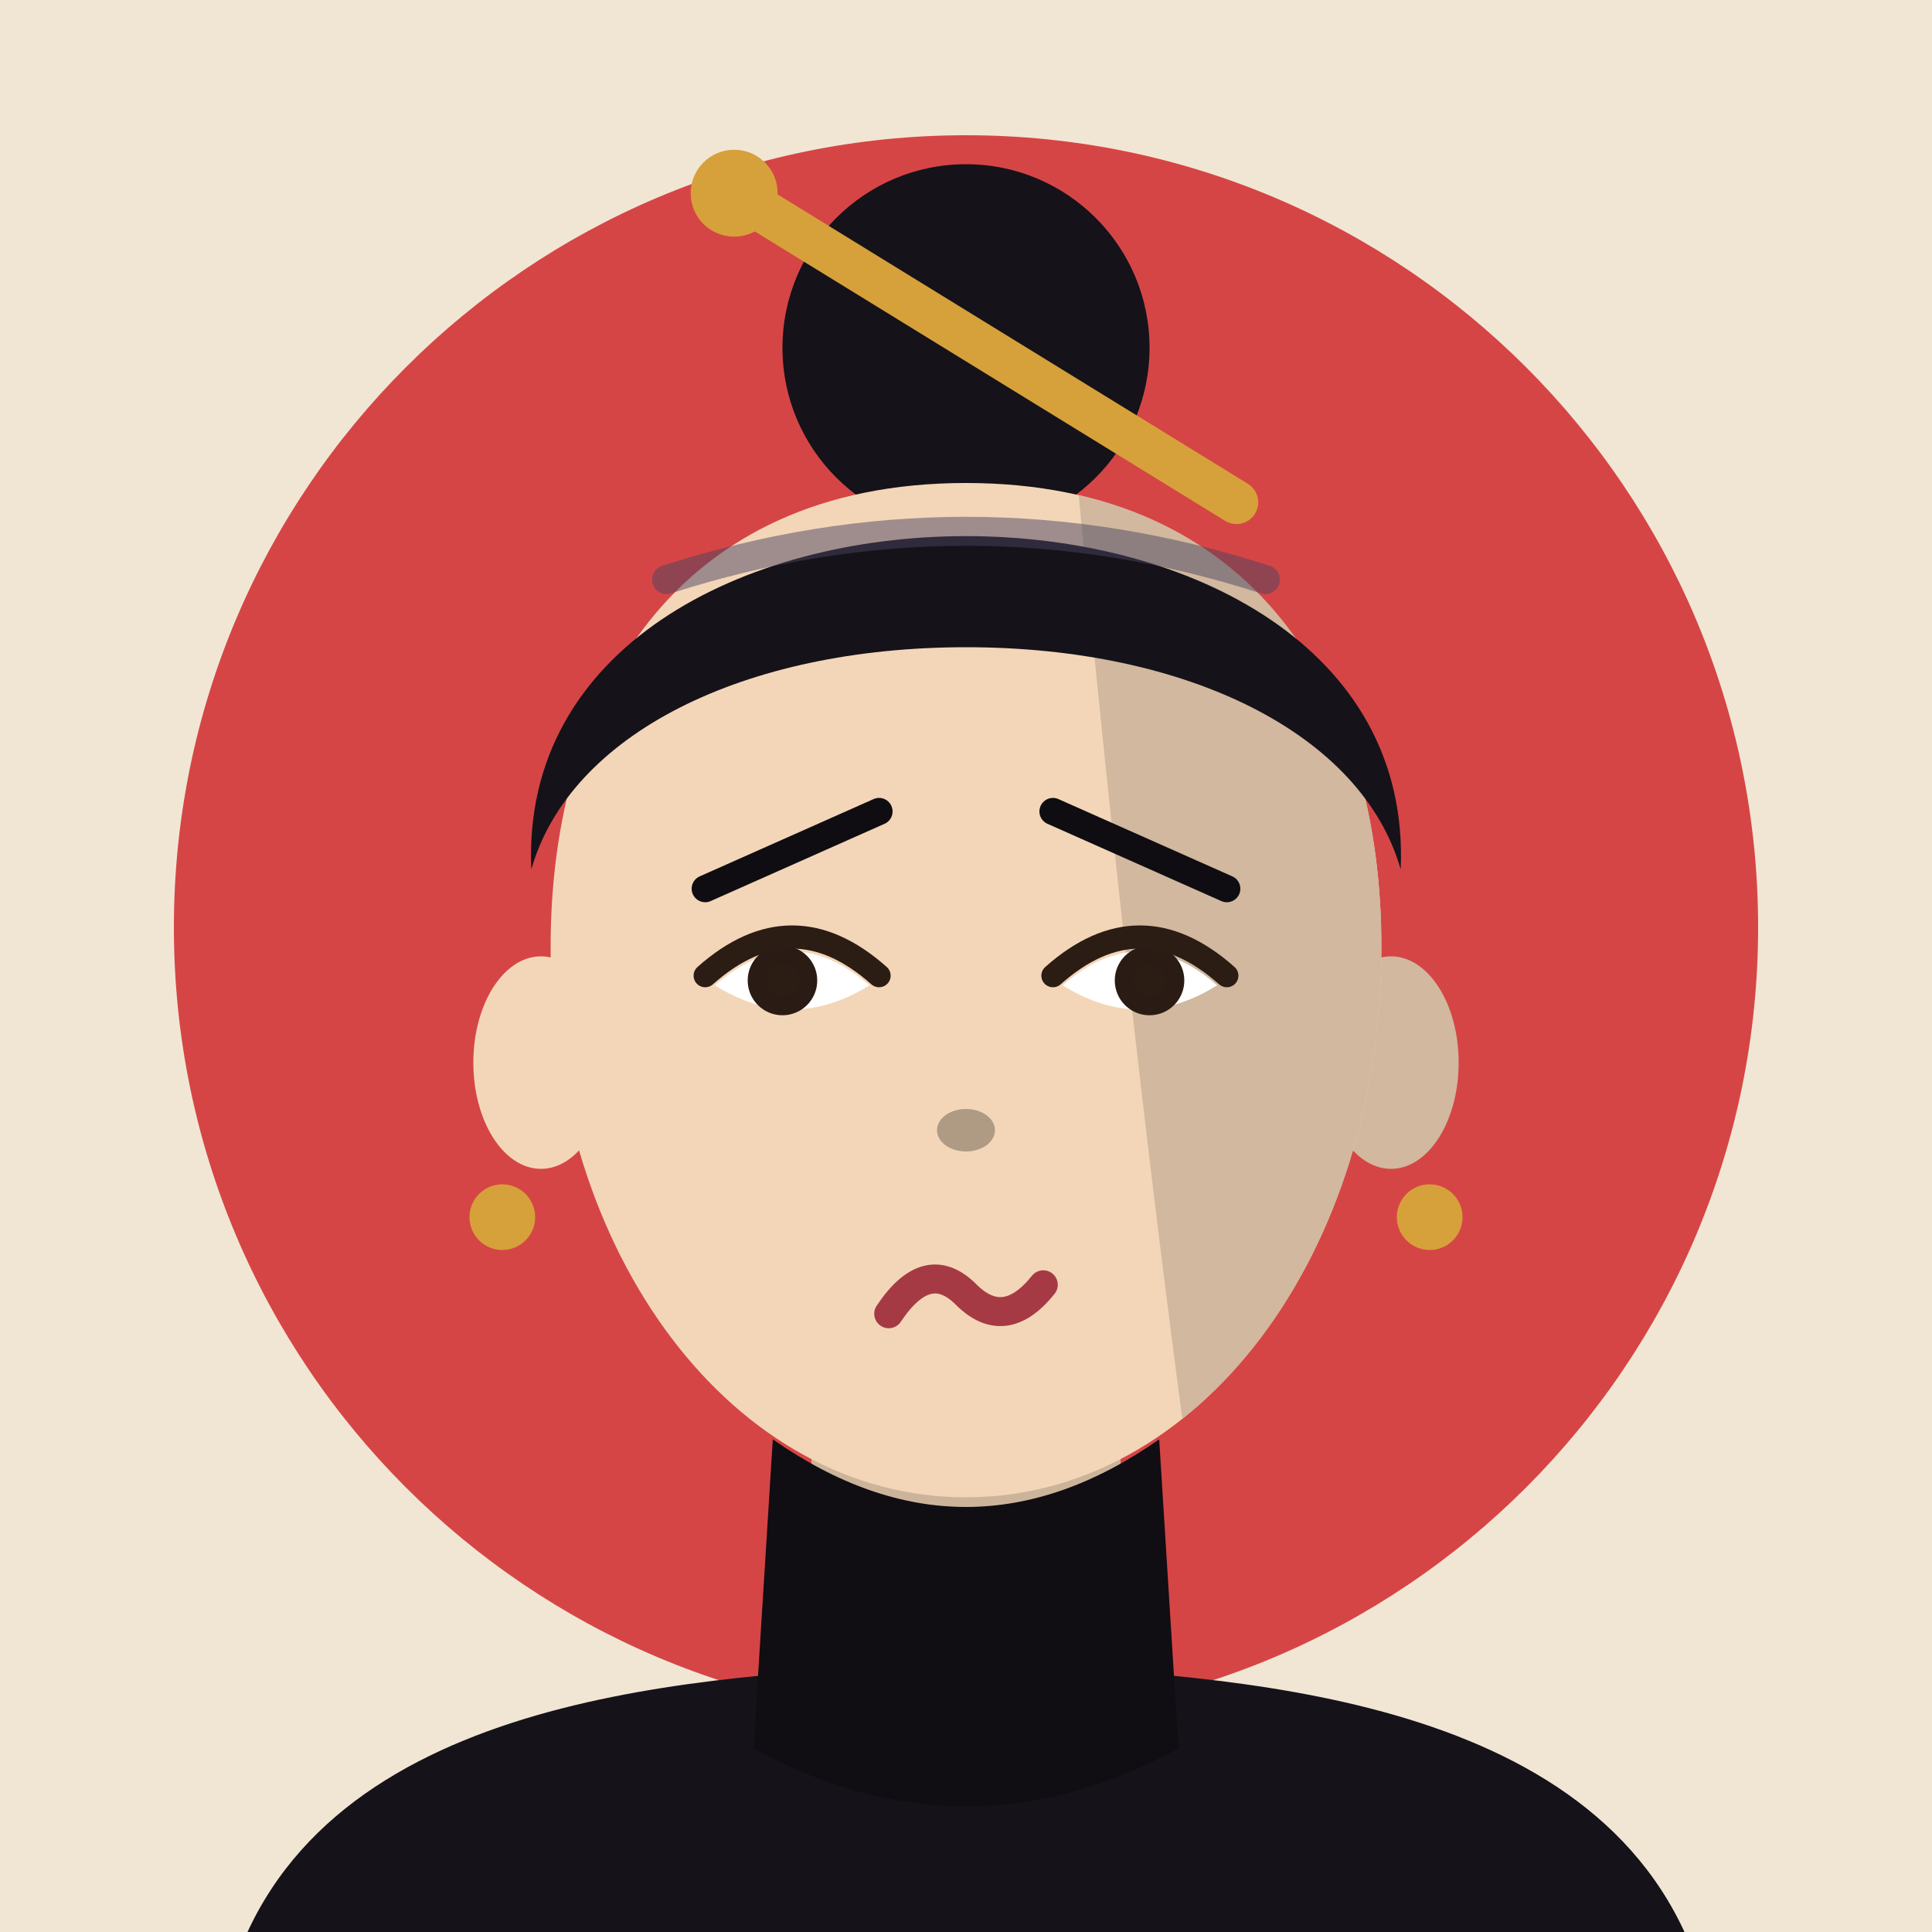
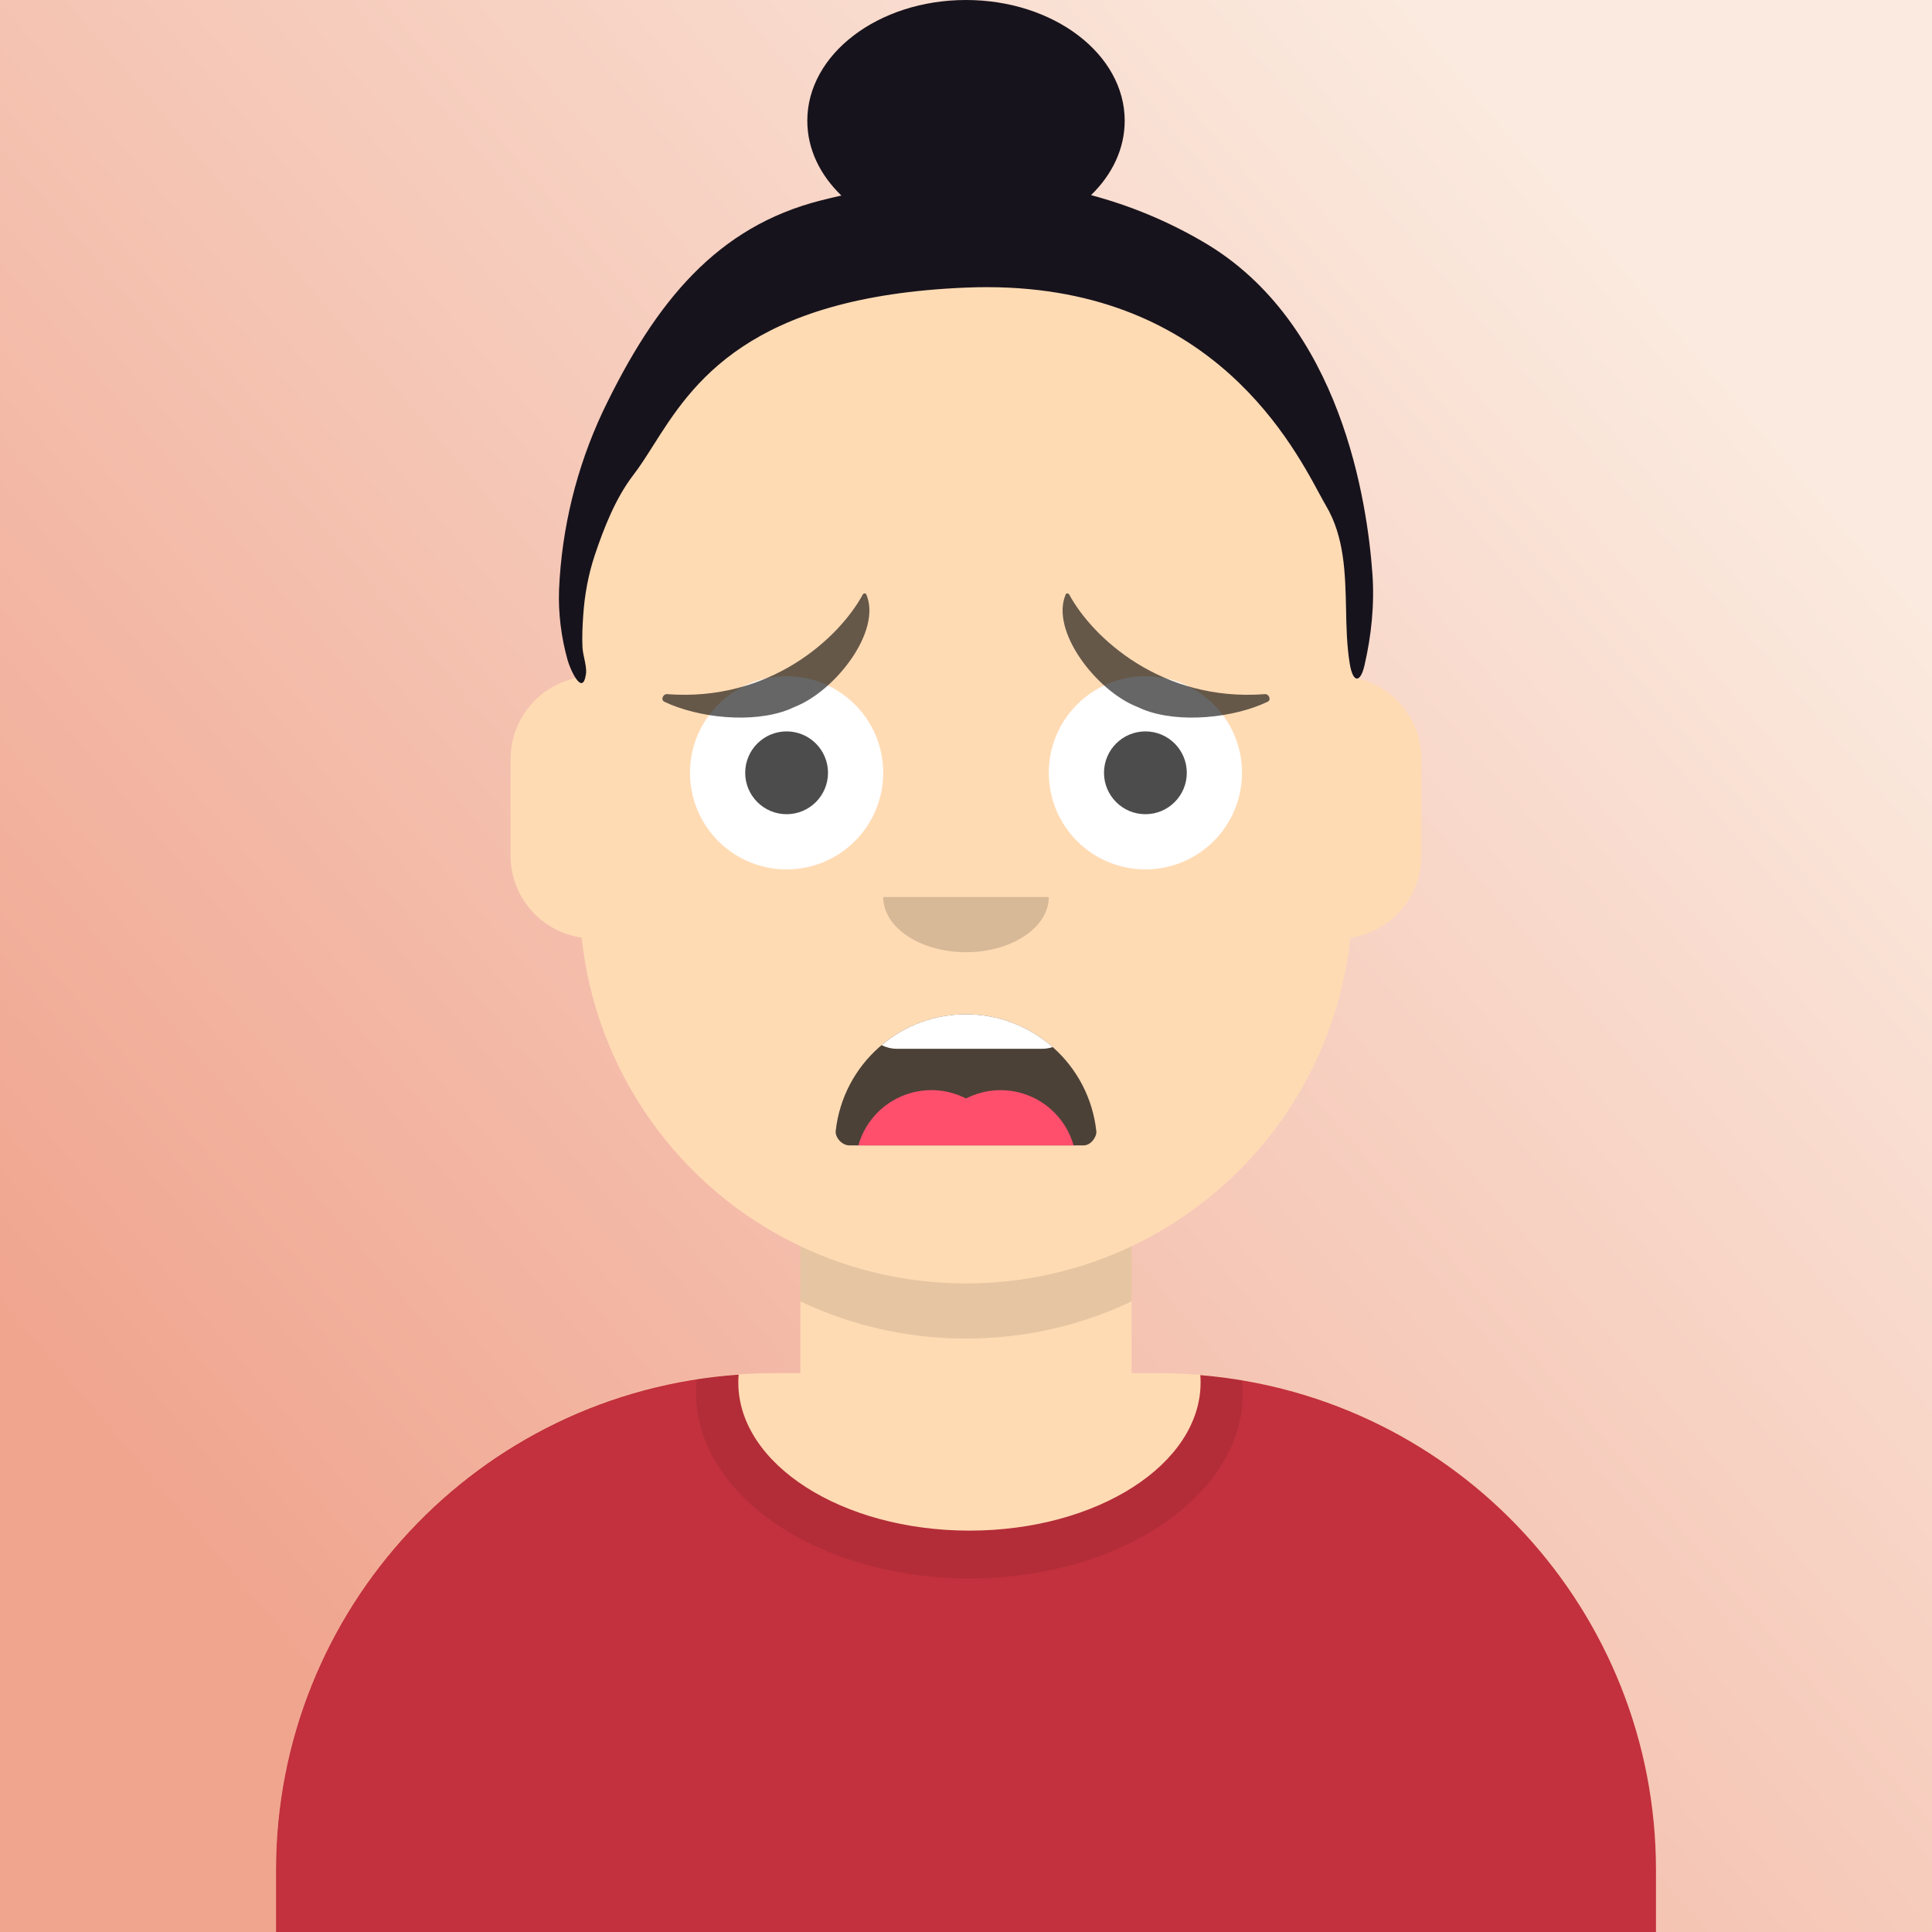
- <svg xmlns="http://www.w3.org/2000/svg" viewBox="0 0 200 200">
-   <defs>
-     <clipPath id="c1271014505">
-       <path d="M100 40 C130 40 143 62 143 88 C143 120 124 145 100 145 C76 145 57 120 57 88 C57 62 70 40 100 40 Z" />
-     </clipPath>
-     <clipPath id="c1271014505f">
-       <rect width="200" height="200" />
-     </clipPath>
-   </defs>
-   <g clip-path="url(#c1271014505f)">
-     <rect width="200" height="200" fill="#f1e6d4" />
-     <circle cx="100" cy="96" r="82" fill="#d64545" />
-     <g transform="translate(0 10)">
-       <path d="M84 129 L84 167 Q100 179 116 167 L116 129 Z" fill="#ccb49b" />
-       <path d="M22 208 C22 171 58 165 84 163 Q100 175 116 163 C142 165 178 171 178 208 Z" fill="#15121a" />
-       <path d="M80 139 Q100 153 120 139 L122 171 Q100 183 78 171 Z" fill="#100d13" />
-       <g transform="rotate(0 100 145)">
-         <circle cx="100" cy="26" r="19" fill="#15121a" />
-         <path d="M76 10 L128 42" stroke="#d6a13a" stroke-width="4.5" stroke-linecap="round" />
-         <circle cx="76" cy="10" r="4.5" fill="#d6a13a" />
-         <ellipse cx="56" cy="100" rx="7" ry="11" fill="#f3d6b8" />
-         <ellipse cx="144" cy="100" rx="7" ry="11" fill="#d1b89e" />
-         <path d="M100 40 C130 40 143 62 143 88 C143 120 124 145 100 145 C76 145 57 120 57 88 C57 62 70 40 100 40 Z" fill="#f3d6b8" />
-         <g clip-path="url(#c1271014505)">
-           <path d="M108 0 L200 0 L200 200 L132 200 Q118 120 108 0 Z" fill="#d1b89e" />
-         </g>
-         <path d="M55 80 C53 34 147 34 145 80 C141 66 123 57 100 57 C77 57 59 66 55 80 Z" fill="#15121a" />
-         <path d="M69 50 Q100 40 131 50" fill="none" stroke="#4a4460" stroke-width="3" opacity="0.5" stroke-linecap="round" />
-         <path d="M91 74 Q82 78 73 82" fill="none" stroke="#0f0d12" stroke-width="2.8" stroke-linecap="round" />
-         <path d="M109 74 Q118 78 127 82" fill="none" stroke="#0f0d12" stroke-width="2.8" stroke-linecap="round" />
-         <path d="M74 92 Q82 85 90 92 Q82 97 74 92 Z" fill="#fff" />
-         <circle cx="81" cy="91.5" r="3.6" fill="#2a1c14" />
-         <circle cx="81" cy="91.5" r="1.7" fill="#2b1c14" />
-         <path d="M73 91 Q82 83 91 91" fill="none" stroke="#2b1c14" stroke-width="2.4" stroke-linecap="round" />
-         <path d="M110 92 Q118 85 126 92 Q118 97 110 92 Z" fill="#fff" />
-         <circle cx="119" cy="91.5" r="3.6" fill="#2a1c14" />
-         <circle cx="119" cy="91.5" r="1.7" fill="#2b1c14" />
-         <path d="M109 91 Q118 83 127 91" fill="none" stroke="#2b1c14" stroke-width="2.4" stroke-linecap="round" />
-         <ellipse cx="100" cy="107" rx="3" ry="2.2" fill="#af9a84" />
-         <path d="M92 126 Q96 120 100 124 Q104 128 108 123" fill="none" stroke="#a63a44" stroke-width="3" stroke-linecap="round" />
-         <circle cx="52" cy="116" r="3.4" fill="#d6a13a" stroke="#d6a13a" stroke-width="0" />
-         <circle cx="148" cy="116" r="3.4" fill="#d6a13a" stroke="#d6a13a" stroke-width="0" />
+ <svg xmlns="http://www.w3.org/2000/svg" viewBox="0 0 280 280" fill="none" shape-rendering="auto">
+   <mask id="viewboxMask">
+     <rect width="280" height="280" rx="0" ry="0" x="0" y="0" fill="#fff" />
+   </mask>
+   <g mask="url(#viewboxMask)">
+     <rect fill="url(#backgroundLinear)" width="280" height="280" x="0" y="0" />
+     <defs>
+       <linearGradient id="backgroundLinear" gradientTransform="rotate(140 0.5 0.5)">
+         <stop stop-color="#fbeadf" />
+         <stop offset="1" stop-color="#f0a58f" />
+       </linearGradient>
+     </defs>
+     <g transform="translate(8)">
+       <path d="M132 36a56 56 0 0 0-56 56v6.17A12 12 0 0 0 66 110v14a12 12 0 0 0 10.3 11.88 56.04 56.04 0 0 0 31.7 44.73v18.4h-4a72 72 0 0 0-72 72v9h200v-9a72 72 0 0 0-72-72h-4v-18.39a56.04 56.04 0 0 0 31.7-44.73A12 12 0 0 0 198 124v-14a12 12 0 0 0-10-11.83V92a56 56 0 0 0-56-56Z" fill="#ffdbb4" />
+       <path d="M108 180.61v8a55.79 55.79 0 0 0 24 5.39c8.59 0 16.73-1.93 24-5.39v-8a55.79 55.79 0 0 1-24 5.39 55.79 55.79 0 0 1-24-5.39Z" fill="#000" fill-opacity=".1" />
+       <g transform="translate(0 170)">
+         <path d="M132.5 51.83c18.5 0 33.5-9.62 33.5-21.48 0-.36-.01-.7-.04-1.06A72 72 0 0 1 232 101.04V110H32v-8.95a72 72 0 0 1 67.05-71.83c-.03.37-.05.75-.05 1.13 0 11.86 15 21.48 33.5 21.48Z" fill="#c2313d" />
+         <path d="M132.5 58.76c21.89 0 39.63-12.05 39.63-26.91 0-.6-.02-1.2-.08-1.8-2-.33-4.03-.59-6.1-.76.04.35.05.7.05 1.06 0 11.86-15 21.48-33.5 21.48S99 42.2 99 30.35c0-.38.02-.76.05-1.13-2.06.14-4.08.36-6.08.67-.07.65-.1 1.3-.1 1.96 0 14.86 17.74 26.91 39.63 26.91Z" fill="#000" fill-opacity=".08" />
      </g>
+       <g transform="translate(78 134)">
+         <path fill-rule="evenodd" clip-rule="evenodd" d="M35.12 29.87a19 19 0 0 1 37.77.09c.08.77-.77 2.04-1.85 2.04H37.1C36 32 35 30.82 35.12 29.87Z" fill="#000" fill-opacity=".7" />
+         <path d="M69.59 32H38.4a11 11 0 0 1 15.6-6.8A11 11 0 0 1 69.59 32Z" fill="#FF4F6D" />
+         <path d="M66.57 17.75A5 5 0 0 1 65 18H44c-.8 0-1.57-.2-2.24-.53A18.92 18.92 0 0 1 54 13c4.82 0 9.22 1.8 12.57 4.75Z" fill="#fff" />
+       </g>
+       <g transform="translate(104 122)">
+         <path fill-rule="evenodd" clip-rule="evenodd" d="M16 8c0 4.42 5.37 8 12 8s12-3.58 12-8" fill="#000" fill-opacity=".16" />
+       </g>
+       <g transform="translate(76 90)">
+         <path d="M44 22a14 14 0 1 1-28 0 14 14 0 0 1 28 0ZM96 22a14 14 0 1 1-28 0 14 14 0 0 1 28 0Z" fill="#fff" />
+         <path d="M36 22a6 6 0 1 1-12 0 6 6 0 0 1 12 0ZM88 22a6 6 0 1 1-12 0 6 6 0 0 1 12 0Z" fill="#000" fill-opacity=".7" />
+       </g>
+       <g transform="translate(76 82)">
+         <path d="m31.23 20.42-.9.4c-5.25 2.09-13.2 1.21-18.05-1.12-.57-.27-.18-1.15.4-1.1 14.92 1.14 24.96-8.15 28.37-14.45.1-.18.41-.2.49-.03 2.3 5.32-4.45 13.98-10.3 16.3ZM80.77 20.42l.9.4c5.25 2.09 13.2 1.21 18.05-1.12.57-.27.18-1.15-.4-1.1-14.92 1.14-24.96-8.15-28.37-14.45-.1-.18-.41-.2-.49-.03-2.3 5.32 4.45 13.98 10.3 16.3Z" fill-rule="evenodd" clip-rule="evenodd" fill="#000" fill-opacity=".6" />
+       </g>
+       <g transform="translate(-1)">
+         <path d="M151.12 28.28c3.06-2.97 4.88-6.71 4.88-10.78C156 7.84 145.7 0 133 0s-23 7.84-23 17.5c0 4.1 1.85 7.86 4.94 10.84-.99.22-1.95.45-2.9.69-15.1 3.8-24.02 14.62-31.68 30.62a67.68 67.68 0 0 0-6.34 25.83c-.13 3.41.33 6.94 1.25 10.22.33 1.2 2.15 5.39 2.65 2 .1-.66-.07-1.47-.24-2.27-.12-.55-.23-1.1-.26-1.6-.08-1.56 0-3.15.11-4.72.2-2.92.73-5.8 1.65-8.59 1.33-3.98 3.02-8.3 5.6-11.67.97-1.25 1.88-2.7 2.88-4.27 5.63-8.9 13.68-21.6 45.34-22.9 34.3-1.42 46.78 21.66 51.21 29.87.38.7.7 1.3.97 1.75 2.67 4.53 2.78 9.75 2.9 14.91.05 2.71.11 5.41.54 8 .47 2.84 1.54 2.78 2.13.23 1-4.33 1.47-8.83 1.15-13.28-.72-10.05-4.4-36.45-24.6-48.15a65.52 65.52 0 0 0-16.18-6.73Z" fill="#17131c" />
+       </g>
+       <g transform="translate(49 72)" />
+       <g transform="translate(62 42)" />
    </g>
  </g>
</svg>
